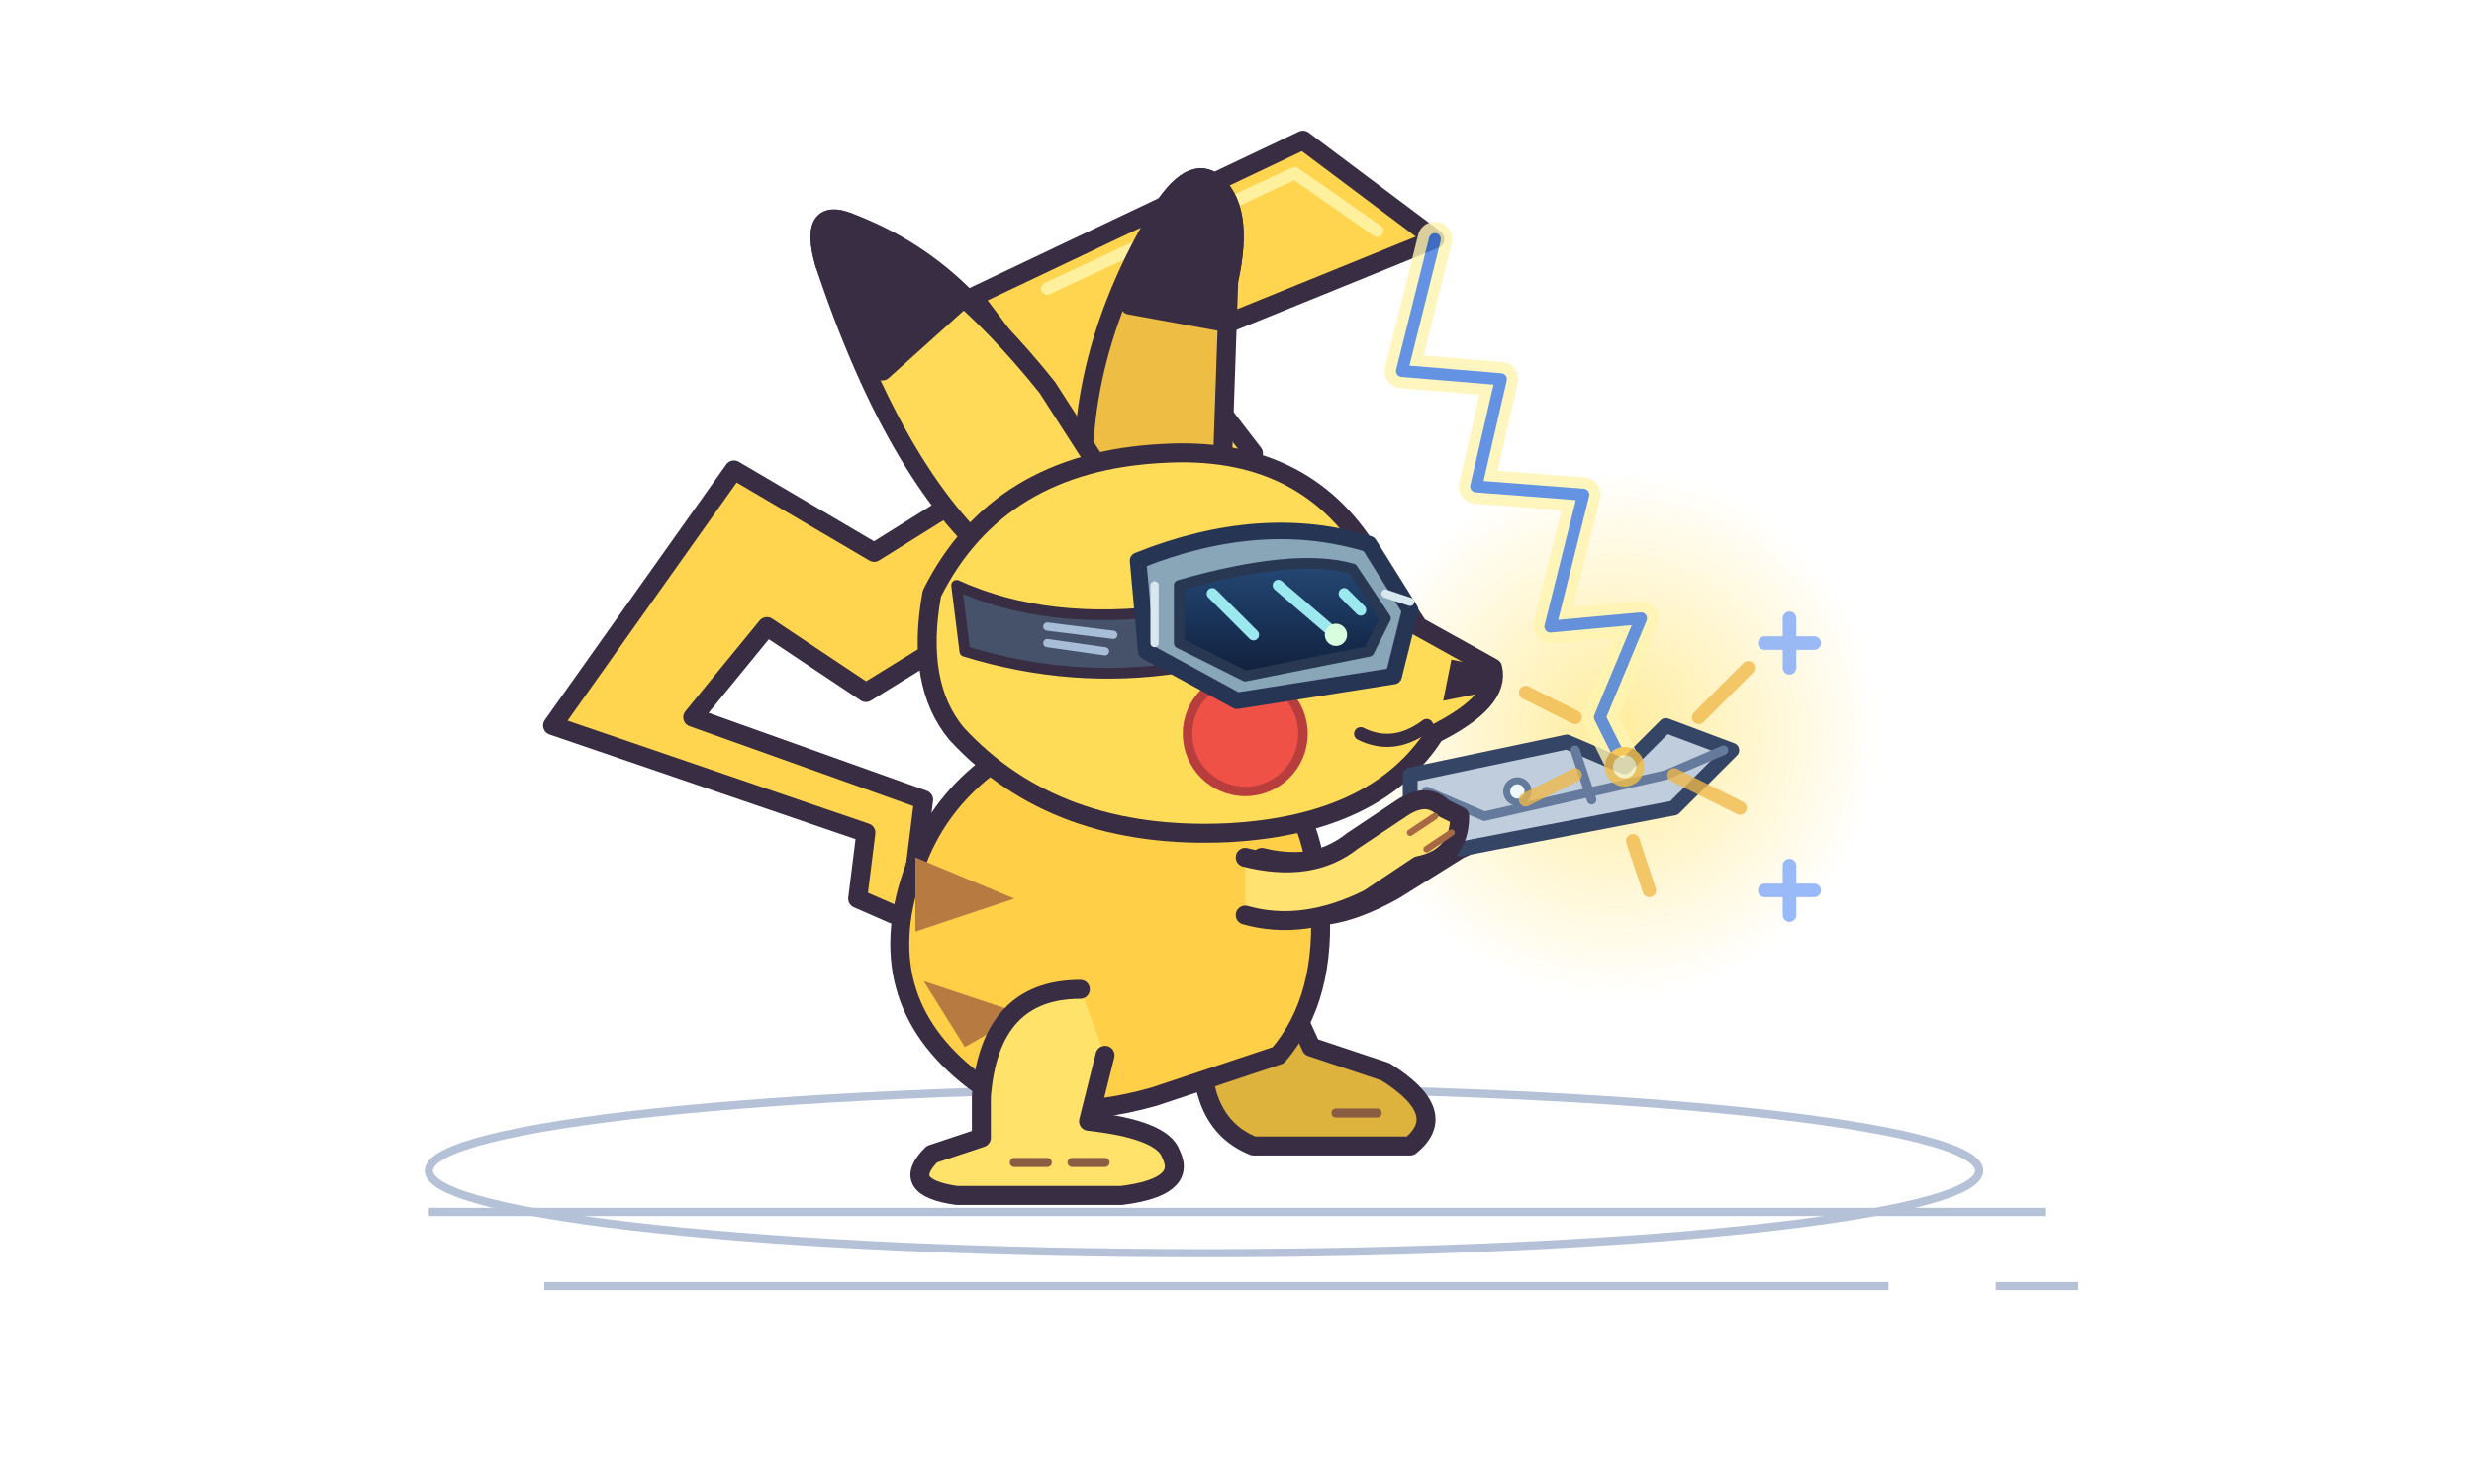
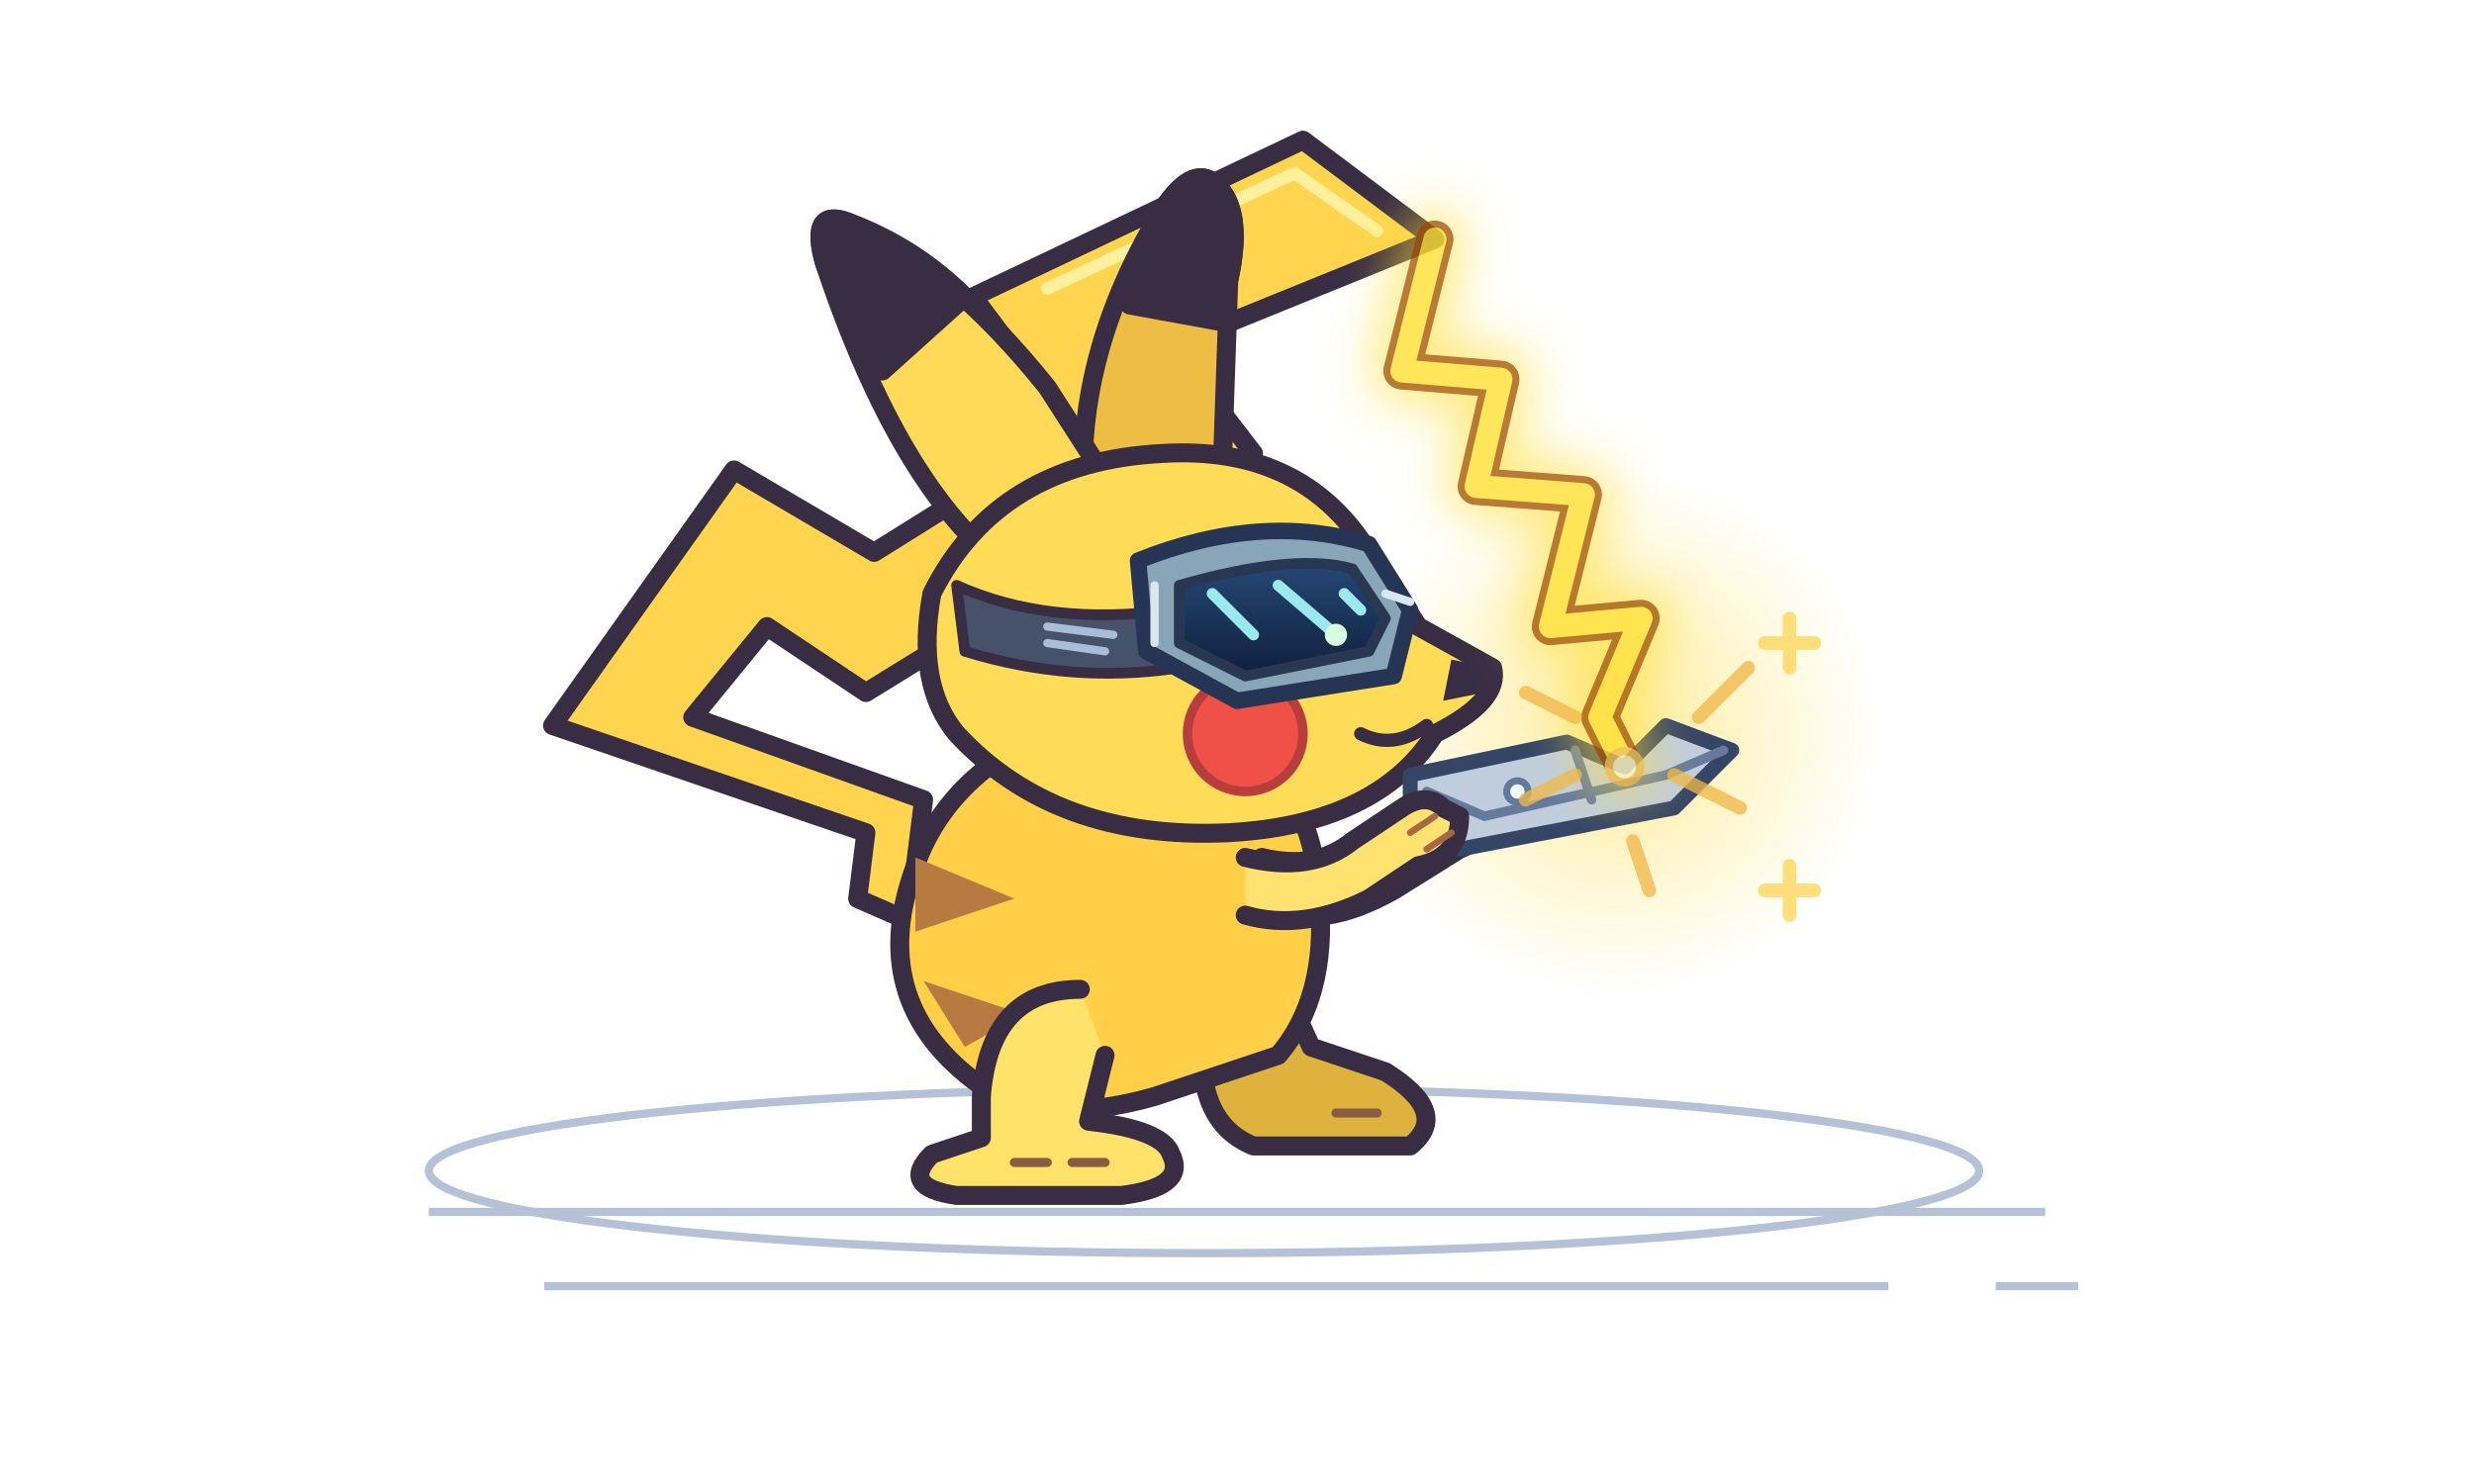
<svg xmlns="http://www.w3.org/2000/svg" viewBox="0 0 300 180">
  <defs>
    <radialGradient id="weld-aura">
      <stop stop-color="#ffdf56" stop-opacity=".75" />
      <stop offset="1" stop-color="#ffdf56" stop-opacity="0" />
    </radialGradient>
+     <filter id="bolt-glow" x="-65%" y="-30%" width="230%" height="160%" color-interpolation-filters="sRGB">
+       <feGaussianBlur stdDeviation="3.1" />
+     </filter>
    <linearGradient id="lens" x2="0" y2="1" gradientUnits="objectBoundingBox">
      <stop stop-color="#244875" />
      <stop offset="1" stop-color="#101f3c" />
    </linearGradient>
  </defs>
  <style>
    .arc{opacity:.81}.glow{opacity:.78}.spark{opacity:.77}
    @media(prefers-reduced-motion:no-preference){.arc,.glow{animation:weld 3s linear infinite}.spark{animation:sparks 3s linear infinite}}
    @keyframes weld{0%,37%,74%,100%{opacity:0}42%,66%{opacity:1}}
    @keyframes sparks{0%,40%,77%,100%{opacity:0;transform:translateY(1px)}46%,67%{opacity:.9;transform:translateY(-2px)}}
  </style>
  <g fill="none" stroke="#8298bd" stroke-width="1" opacity=".6">
    <path d="M52 147h196m-182 9h163m13 0h10" />
    <ellipse cx="146" cy="142" rx="94" ry="10" />
  </g>
  <circle class="glow" cx="196" cy="89" r="32" fill="url(#weld-aura)" />
  <g stroke="#382d43" stroke-width="2.3" stroke-linejoin="round" stroke-linecap="round">
    <path d="m120 116-16-7 1-8L67 88l22-31 17 10 24-15-12-16 40-19 16 12-32 13 10 13-47 29-12-8-9 11 28 10-1 8 13 4Z" fill="#ffd44e" />
    <path d="m111 105-1 4 10 7 4-7Z" fill="#a96b3d" />
    <path d="m127 35 30-14 10 7" fill="none" stroke="#fff09d" stroke-width="1.5" />
    <path d="M139 122q6-9 15-6l5 11 9 3q8 5 3 9h-19q-5-2-6-8Z" fill="#ddb33e" />
    <path d="M135 86q-19 5-24 19-6 16 7 26 8 6 22 2l15-5q6-7 5-19-1-16-14-21Z" fill="#ffcf48" />
    <path d="m111 104 12 5-12 4m1 6 12 4-7 4" fill="#b77b42" stroke="none" />
    <path d="M131 120q-11 0-12 13v5l-6 2q-4 4 3 5h20q8-1 6-5-1-3-10-4l2-8" fill="#ffe269" />
    <path d="M123 141h4m3 0h4m28-6h5" stroke="#8a5d43" stroke-width="1.1" />
    <path d="M132 65q-3-19 8-38 4-7 7-5 4 3 2 12l-1 29" fill="#eebd43" />
    <path d="M140 27q4-7 7-5 4 3 2 12l-1 5-11-2Z" fill="#382d43" />
    <path d="M122 69q-13-10-22-37-2-7 3-5 12 5 24 20l9 14" fill="#ffda58" />
    <path d="M100 32q-2-7 3-5 8 3 14 9l-10 9Z" fill="#382d43" />
    <path d="M153 104q8 2 16-4l7-5q4-2 6 2 0 4-5 6l-8 5q-9 5-14 2" fill="#eab73e" />
    <path d="M113 72q8-16 28-17 17-1 25 12l6 9 9 5q1 4-7 8-7 11-25 12-21 1-33-12-5-6-3-17Z" fill="#ffdc58" />
    <path d="M176 80l5 1-1 3-5 1Z" fill="#382d43" stroke="none" />
    <path d="M165 89q4 2 8-1" fill="none" stroke-width="1.6" />
    <circle cx="151" cy="89" r="7" fill="#ef5147" stroke="#b73e3d" stroke-width="1.15" />
    <path d="M116 71q11 5 26 3l1 7q-13 2-26-2Z" fill="#46516a" stroke-width="1.3" />
    <path d="m127 76 8 1m-8 1 7 1" stroke="#a8bdd8" stroke-width="1" />
    <path d="M138 68q15-6 28-2l5 8-2 8-19 3-11-6Z" fill="#88a6b8" stroke="#273555" stroke-width="2" />
    <path d="M143 71q14-4 21-2l4 6-2 4-15 3-8-4Z" fill="url(#lens)" stroke="#283853" stroke-width="1.3" />
    <path d="m147 72 5 5m3-6 7 6m1-5 2 2" stroke="#9be8ee" stroke-width="1.35" />
    <circle cx="162" cy="77" r="1.35" fill="#d8fdde" stroke="none" />
    <path d="M140 71v7m28-6 3 1" fill="none" stroke="#d9e8ef" stroke-width="1" />
    <path d="m171 94 19-4 7 3 5-5 8 3-7 7-26 5-6-3Z" fill="#c0cddc" stroke="#354566" stroke-width="1.8" />
    <path d="m173 96 7 3 22-5 7-3m-18 0 2 6" fill="none" stroke="#657a9d" stroke-width="1.15" />
    <circle cx="184" cy="96" r="1.3" fill="#eef8ff" stroke="#637a9a" stroke-width=".85" />
    <path d="M151 104q8 2 13-2l6-4q3-2 5 0l2 1q0 5-5 6l-6 4q-8 4-15 2" fill="#ffe270" />
    <path d="m171 101 3-2m-1 4 3-2" stroke="#a66944" stroke-width=".8" />
  </g>
  <g class="arc" fill="none" stroke-linecap="round" stroke-linejoin="round">
-     <path d="m174 29-4 16 12 1-3 13 13 1-4 16 11-1-5 12 3 6" stroke="#fff4b0" stroke-width="4.2" />
-     <path d="m174 29-4 16 12 1-3 13 13 1-4 16 11-1-5 12 3 6" stroke="#407ade" stroke-width="1.45" />
+     <path d="m174 29-4 16 12 1-3 13 13 1-4 16 11-1-5 12 3 6" stroke="#ffdf3c" stroke-width="7.5" opacity=".82" filter="url(#bolt-glow)" />
+     <path d="m174 29-4 16 12 1-3 13 13 1-4 16 11-1-5 12 3 6" stroke="#a85b06" stroke-width="4.5" />
+     <path d="m174 29-4 16 12 1-3 13 13 1-4 16 11-1-5 12 3 6" stroke="#ffdf34" stroke-width="2.8" />
    <circle cx="197" cy="93" r="1.9" fill="#fff7c0" stroke="#f2be49" stroke-width="1" />
  </g>
  <g class="spark" fill="none" stroke="#efb848" stroke-width="1.65" stroke-linecap="round">
    <path d="m191 87-6-3m21 3 6-6m-9 13 8 4m-13 4 2 6m-9-14-6 3" />
-     <path d="M217 75v6m-3-3h6m-3 27v6m-3-3h6" stroke="#7ba6fa" />
+     <path d="M217 75v6m-3-3h6m-3 27v6m-3-3h6" stroke="#ffd457" />
  </g>
</svg>
